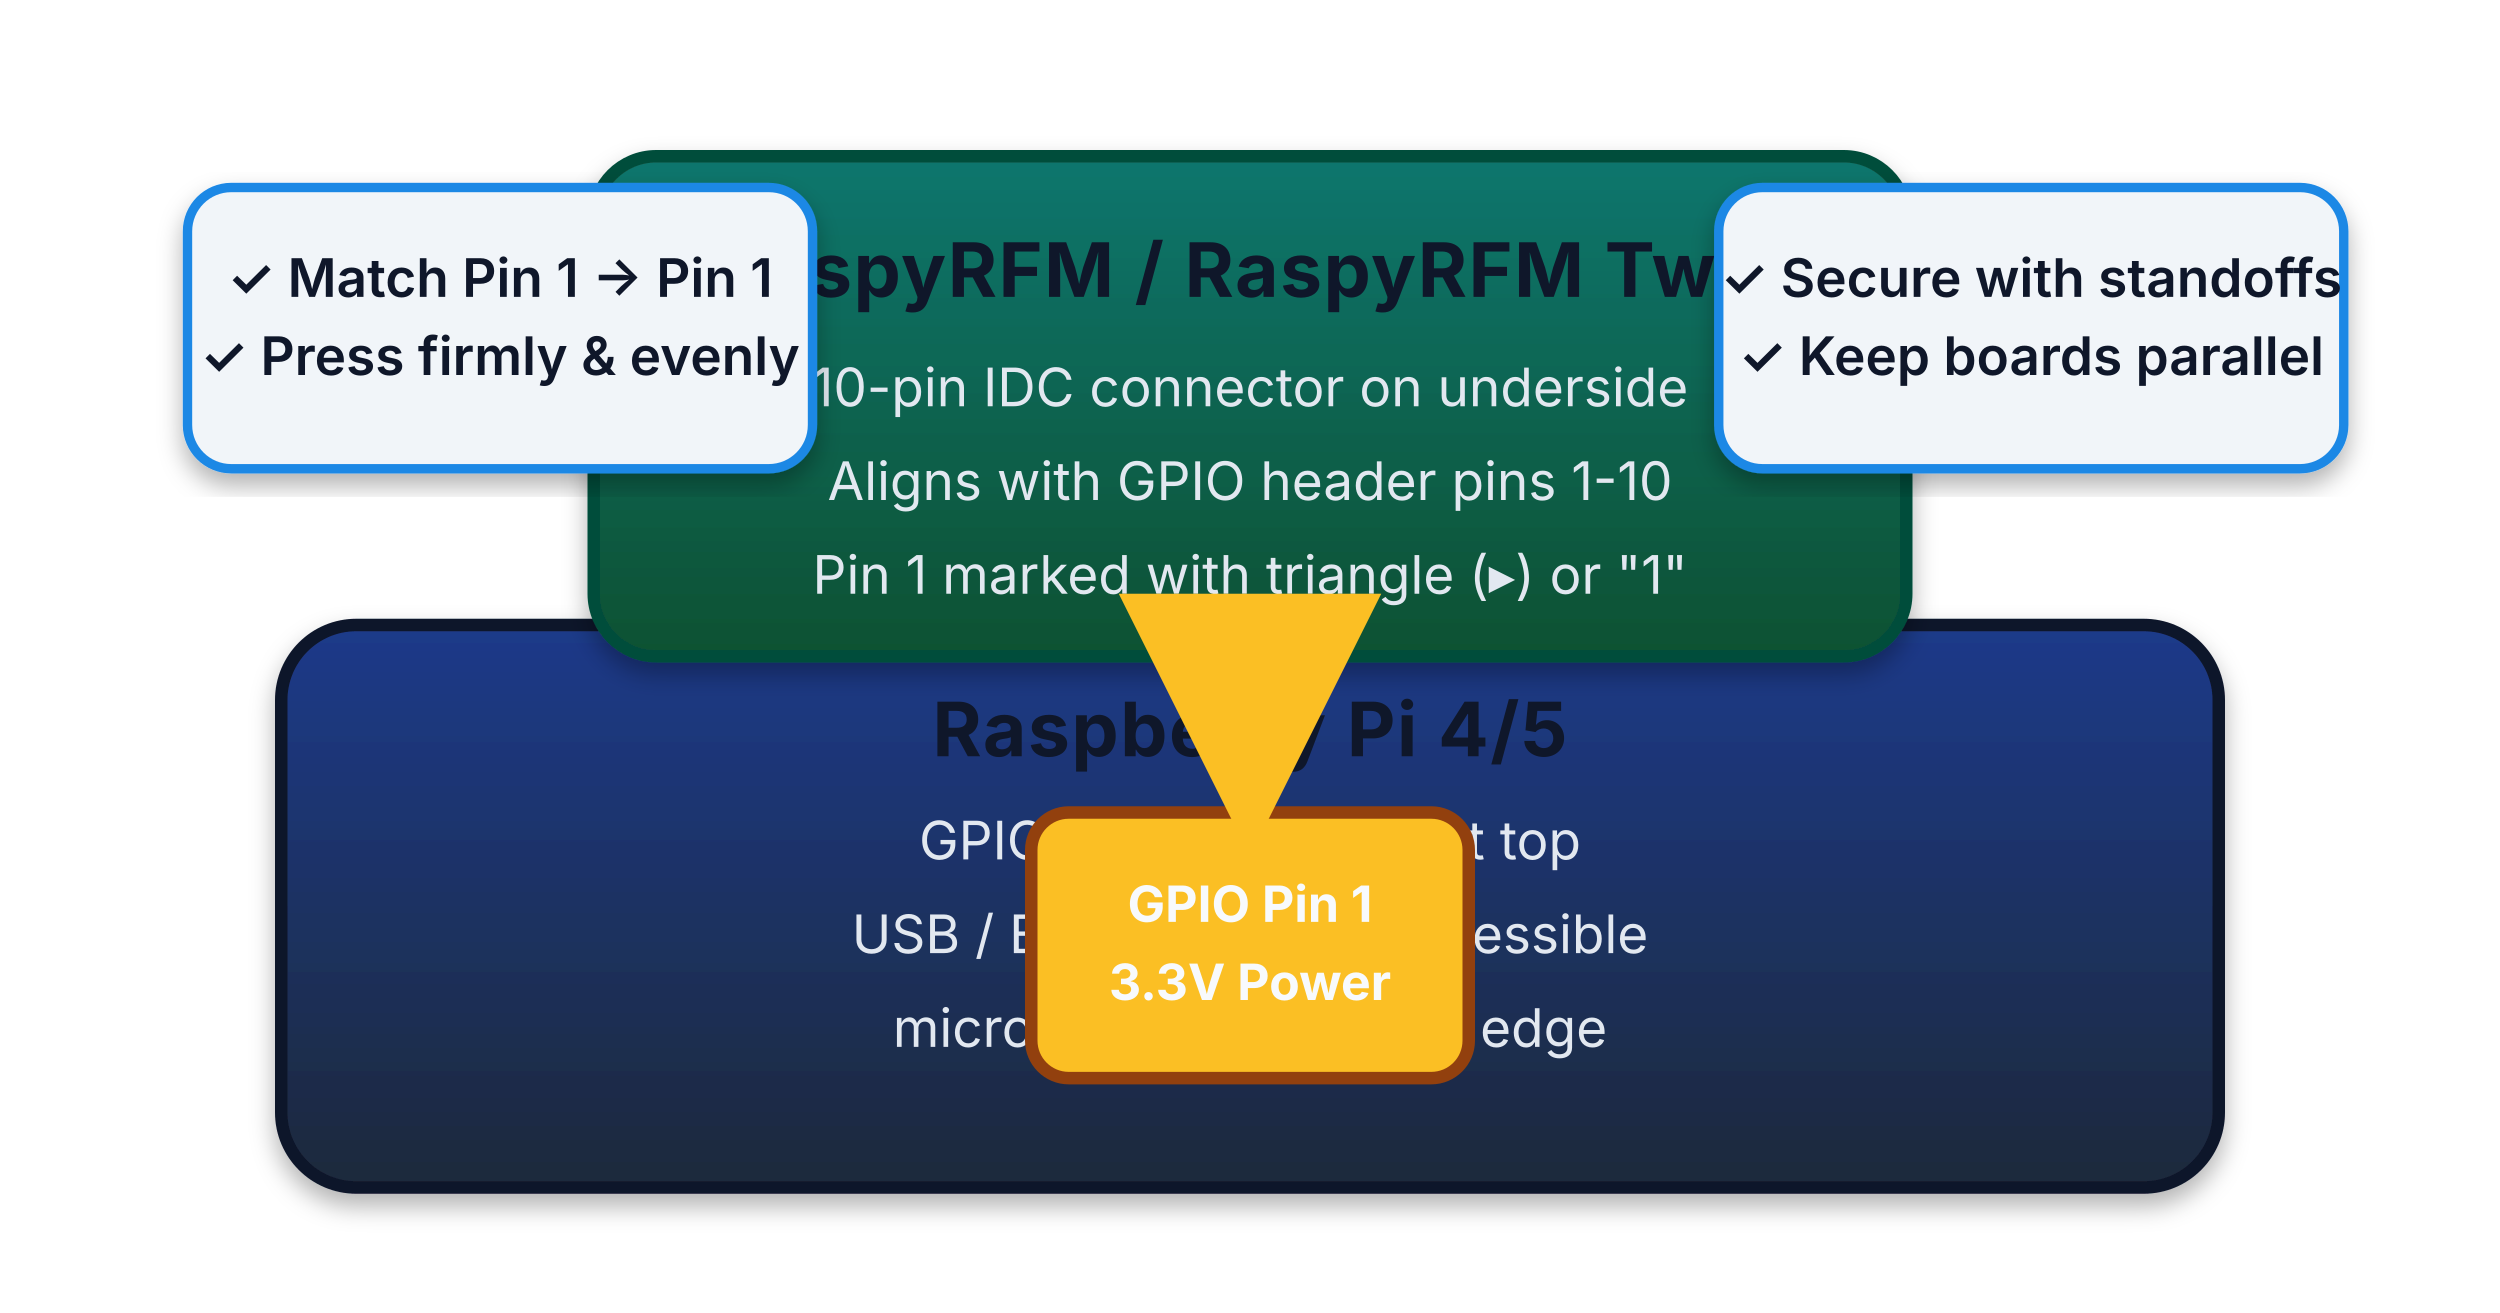
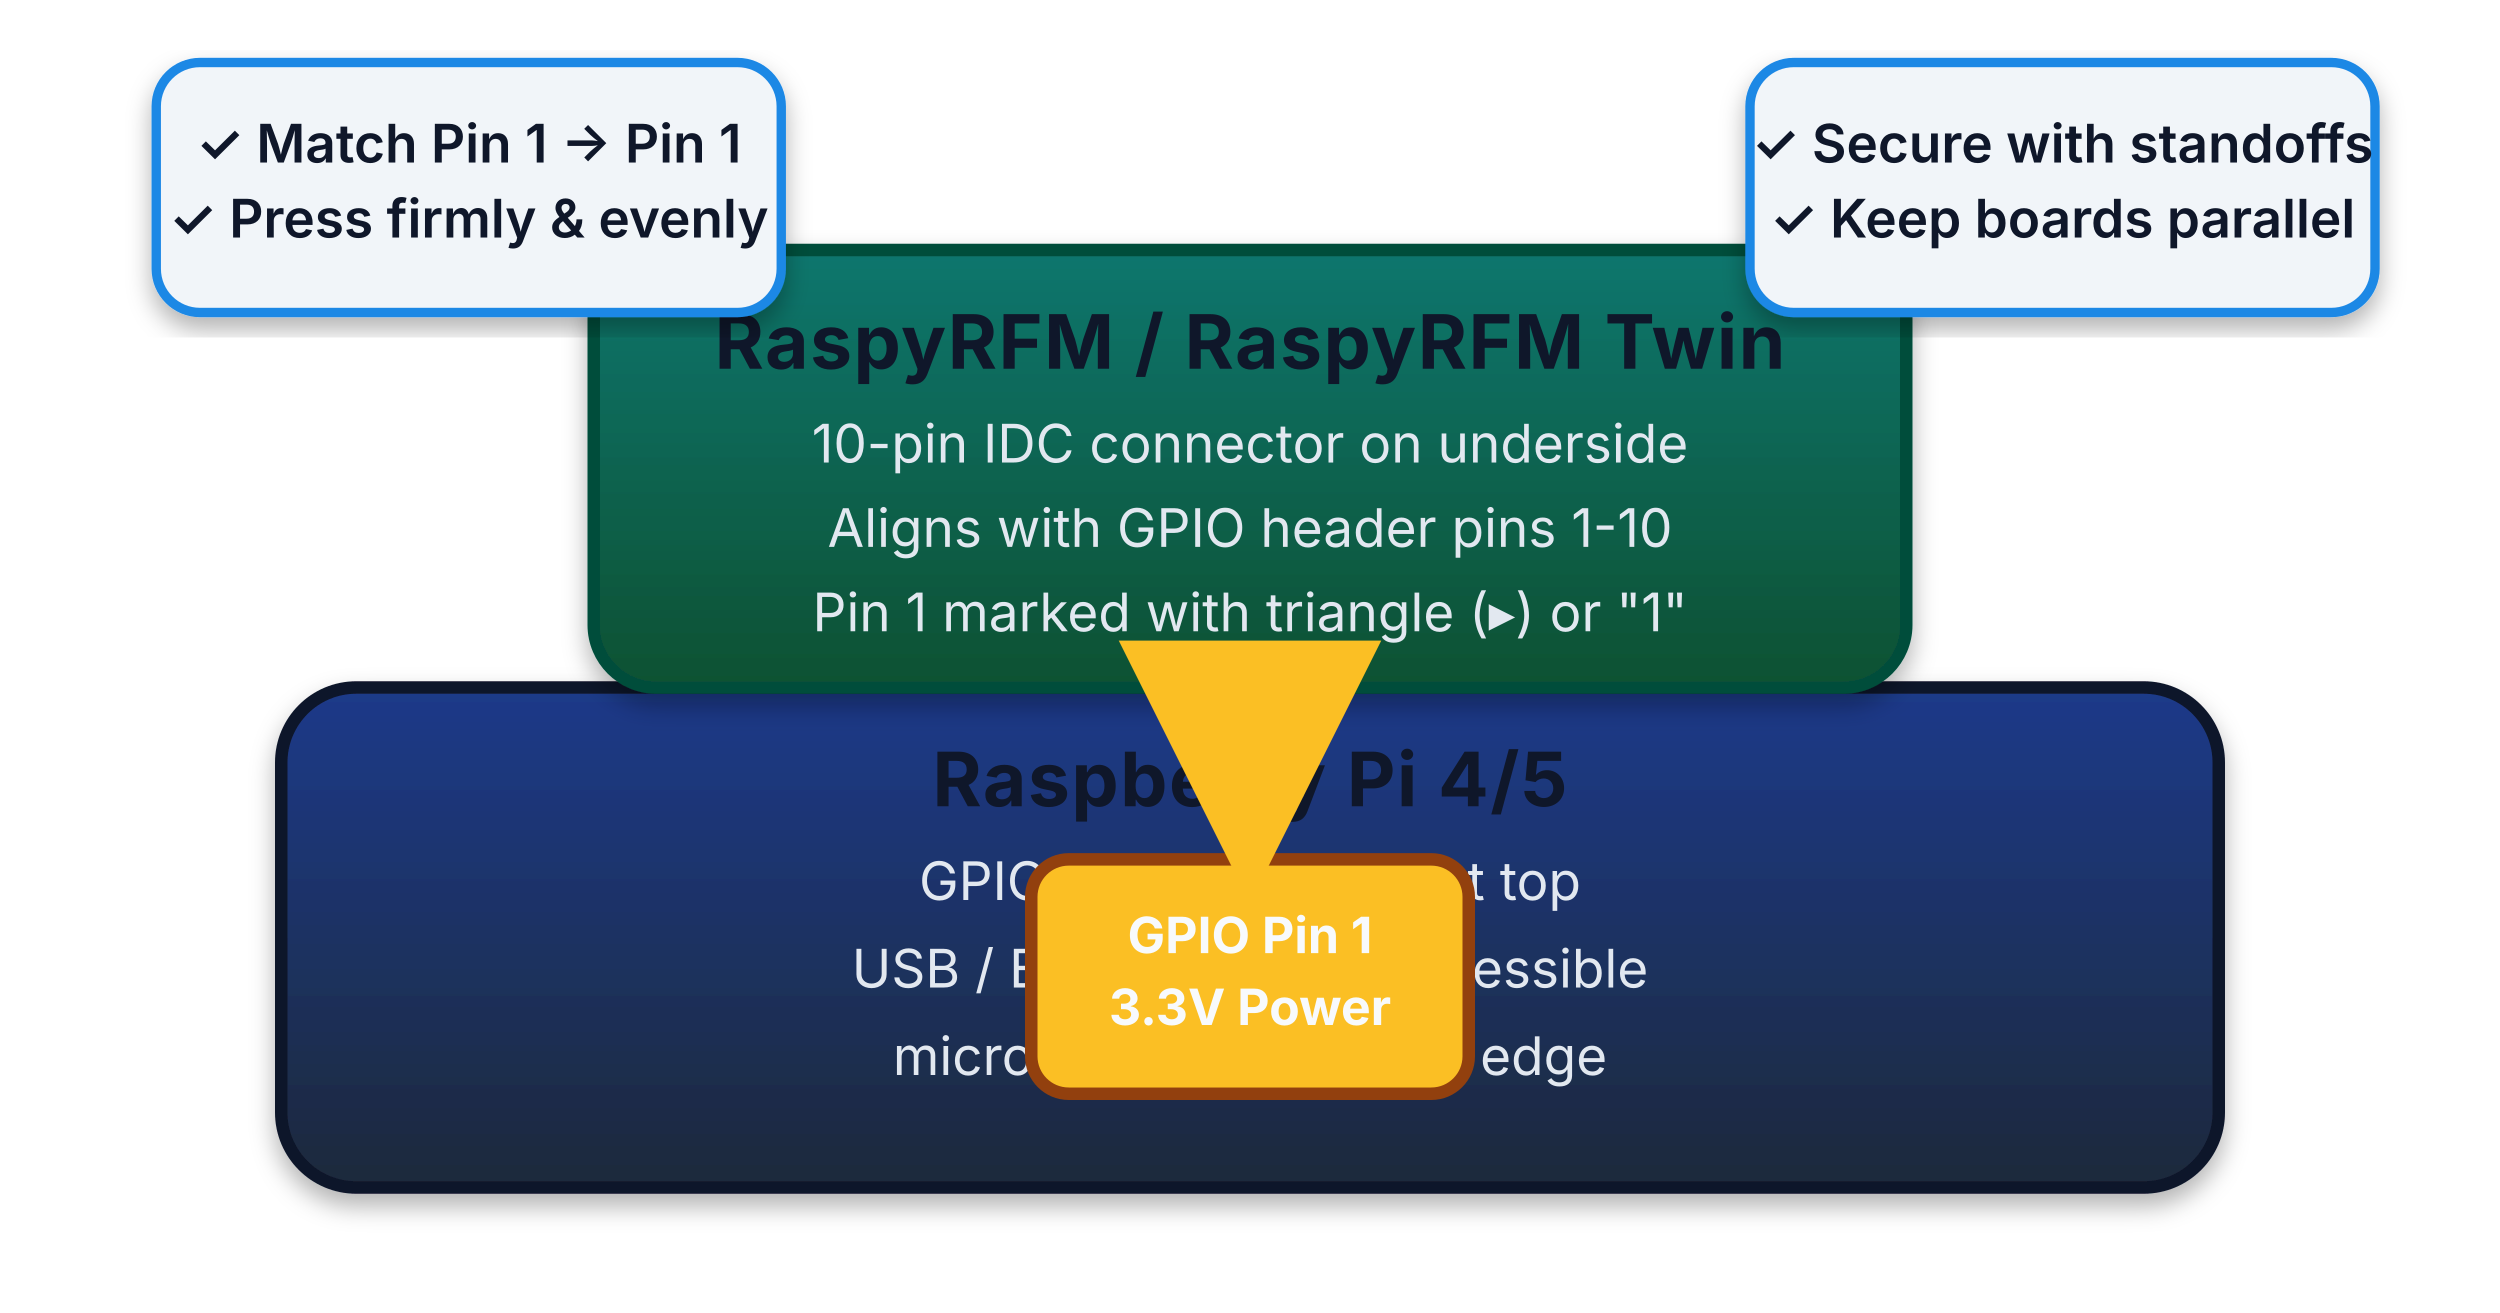
<svg xmlns="http://www.w3.org/2000/svg" viewBox="0 0 800 420" role="img" aria-labelledby="title desc">
  <defs>
    <linearGradient id="piBody" x1="0" y1="0" x2="0" y2="1">
      <stop offset="0%" stop-color="#1e3a8a" />
      <stop offset="100%" stop-color="#1e293b" />
    </linearGradient>
    <linearGradient id="moduleBody" x1="0" y1="0" x2="0" y2="1">
      <stop offset="0%" stop-color="#0f766e" />
      <stop offset="100%" stop-color="#0f5132" />
    </linearGradient>
    <style>
      text { font-family: 'Inter', -apple-system, BlinkMacSystemFont, 'Segoe UI', Roboto, sans-serif; fill: #0f172a; }
      .caption { font-size: 24px; font-weight: 700; letter-spacing: 0.02em; }
      .label { font-size: 17px; fill: #e2e8f0; }
      .callout { font-size: 17px; fill: #0f172a; font-weight: 600; }
      .pinlabel { font-size: 16px; fill: #f8fafc; font-weight: 700; }
    </style>
    <filter id="shadow">
      <feGaussianBlur in="SourceAlpha" stdDeviation="4" />
      <feOffset dx="0" dy="4" result="offsetblur" />
      <feComponentTransfer>
        <feFuncA type="linear" slope="0.3" />
      </feComponentTransfer>
      <feMerge>
        <feMergeNode />
        <feMergeNode in="SourceGraphic" />
      </feMerge>
    </filter>
    <marker id="arrow" viewBox="0 0 12 12" refX="10" refY="6" markerUnits="strokeWidth" markerWidth="12" markerHeight="12" orient="auto">
      <path d="M0 0 L12 6 L0 12 z" fill="#fbbf24" />
    </marker>
  </defs>
-   <rect x="90" y="200" width="620" height="180" rx="24" fill="url(#piBody)" stroke="#0f172a" stroke-width="4" filter="url(#shadow)" />
-   <text x="400" y="242" text-anchor="middle" class="caption" fill="#dbeafe">Raspberry Pi 4/5</text>
-   <text x="400" y="275" text-anchor="middle" class="label">GPIO 40-pin header at top</text>
-   <text x="400" y="305" text-anchor="middle" class="label">USB / Ethernet ports accessible</text>
-   <text x="400" y="335" text-anchor="middle" class="label">microSD slot at bottom edge</text>
-   <g transform="translate(190,50)">
-     <rect x="0" y="0" width="420" height="160" rx="20" fill="url(#moduleBody)" stroke="#064e3b" stroke-width="4" filter="url(#shadow)" />
-     <text x="210" y="45" text-anchor="middle" class="caption" fill="#bbf7d0">RaspyRFM / RaspyRFM Twin</text>
-     <text x="210" y="80" text-anchor="middle" class="label" fill="#d1fae5">10-pin IDC connector on underside</text>
-     <text x="210" y="110" text-anchor="middle" class="label" fill="#d1fae5">Aligns with GPIO header pins 1-10</text>
-     <text x="210" y="140" text-anchor="middle" class="label" fill="#d1fae5">Pin 1 marked with triangle (▸) or "1"</text>
+   <rect x="90" y="220" width="620" height="160" rx="24" fill="url(#piBody)" stroke="#0f172a" stroke-width="4" filter="url(#shadow)" />
+   <text x="400" y="258" text-anchor="middle" class="caption" fill="#dbeafe">Raspberry Pi 4/5</text>
+   <text x="400" y="288" text-anchor="middle" class="label">GPIO 40-pin header at top</text>
+   <text x="400" y="316" text-anchor="middle" class="label">USB / Ethernet ports accessible</text>
+   <text x="400" y="344" text-anchor="middle" class="label">microSD slot at bottom edge</text>
+   <g transform="translate(190,80)">
+     <rect x="0" y="0" width="420" height="140" rx="20" fill="url(#moduleBody)" stroke="#064e3b" stroke-width="4" filter="url(#shadow)" />
+     <text x="210" y="38" text-anchor="middle" class="caption" fill="#bbf7d0">RaspyRFM / RaspyRFM Twin</text>
+     <text x="210" y="68" text-anchor="middle" class="label" fill="#d1fae5">10-pin IDC connector on underside</text>
+     <text x="210" y="95" text-anchor="middle" class="label" fill="#d1fae5">Aligns with GPIO header pins 1-10</text>
+     <text x="210" y="122" text-anchor="middle" class="label" fill="#d1fae5">Pin 1 marked with triangle (▸) or "1"</text>
  </g>
-   <rect x="330" y="260" width="140" height="85" rx="12" fill="#fbbf24" stroke="#92400e" stroke-width="4" />
-   <text x="400" y="295" text-anchor="middle" class="pinlabel" fill="#78350f">GPIO Pin 1</text>
-   <text x="400" y="320" text-anchor="middle" class="pinlabel" fill="#78350f">3.3V Power</text>
-   <path d="M400 210 L400 260" stroke="#fbbf24" stroke-width="7" stroke-linecap="round" marker-end="url(#arrow)" />
-   <g transform="translate(60,60)">
-     <rect x="0" y="0" width="200" height="90" rx="14" fill="#f1f5f9" stroke="#1e88e5" stroke-width="3" filter="url(#shadow)" />
-     <text x="100" y="35" text-anchor="middle" class="callout">✓ Match Pin 1 → Pin 1</text>
-     <text x="100" y="60" text-anchor="middle" class="callout">✓ Press firmly &amp; evenly</text>
+   <rect x="330" y="275" width="140" height="75" rx="12" fill="#fbbf24" stroke="#92400e" stroke-width="4" />
+   <text x="400" y="305" text-anchor="middle" class="pinlabel" fill="#78350f">GPIO Pin 1</text>
+   <text x="400" y="328" text-anchor="middle" class="pinlabel" fill="#78350f">3.3V Power</text>
+   <path d="M400 220 L400 275" stroke="#fbbf24" stroke-width="7" stroke-linecap="round" marker-end="url(#arrow)" />
+   <g transform="translate(50,20)">
+     <rect x="0" y="0" width="200" height="80" rx="14" fill="#f1f5f9" stroke="#1e88e5" stroke-width="3" filter="url(#shadow)" />
+     <text x="100" y="32" text-anchor="middle" class="callout">✓ Match Pin 1 → Pin 1</text>
+     <text x="100" y="56" text-anchor="middle" class="callout">✓ Press firmly &amp; evenly</text>
  </g>
-   <g transform="translate(550,60)">
-     <rect x="0" y="0" width="200" height="90" rx="14" fill="#f1f5f9" stroke="#1e88e5" stroke-width="3" filter="url(#shadow)" />
-     <text x="100" y="35" text-anchor="middle" class="callout">✓ Secure with standoffs</text>
-     <text x="100" y="60" text-anchor="middle" class="callout">✓ Keep boards parallel</text>
+   <g transform="translate(560,20)">
+     <rect x="0" y="0" width="200" height="80" rx="14" fill="#f1f5f9" stroke="#1e88e5" stroke-width="3" filter="url(#shadow)" />
+     <text x="100" y="32" text-anchor="middle" class="callout">✓ Secure with standoffs</text>
+     <text x="100" y="56" text-anchor="middle" class="callout">✓ Keep boards parallel</text>
  </g>
</svg>
